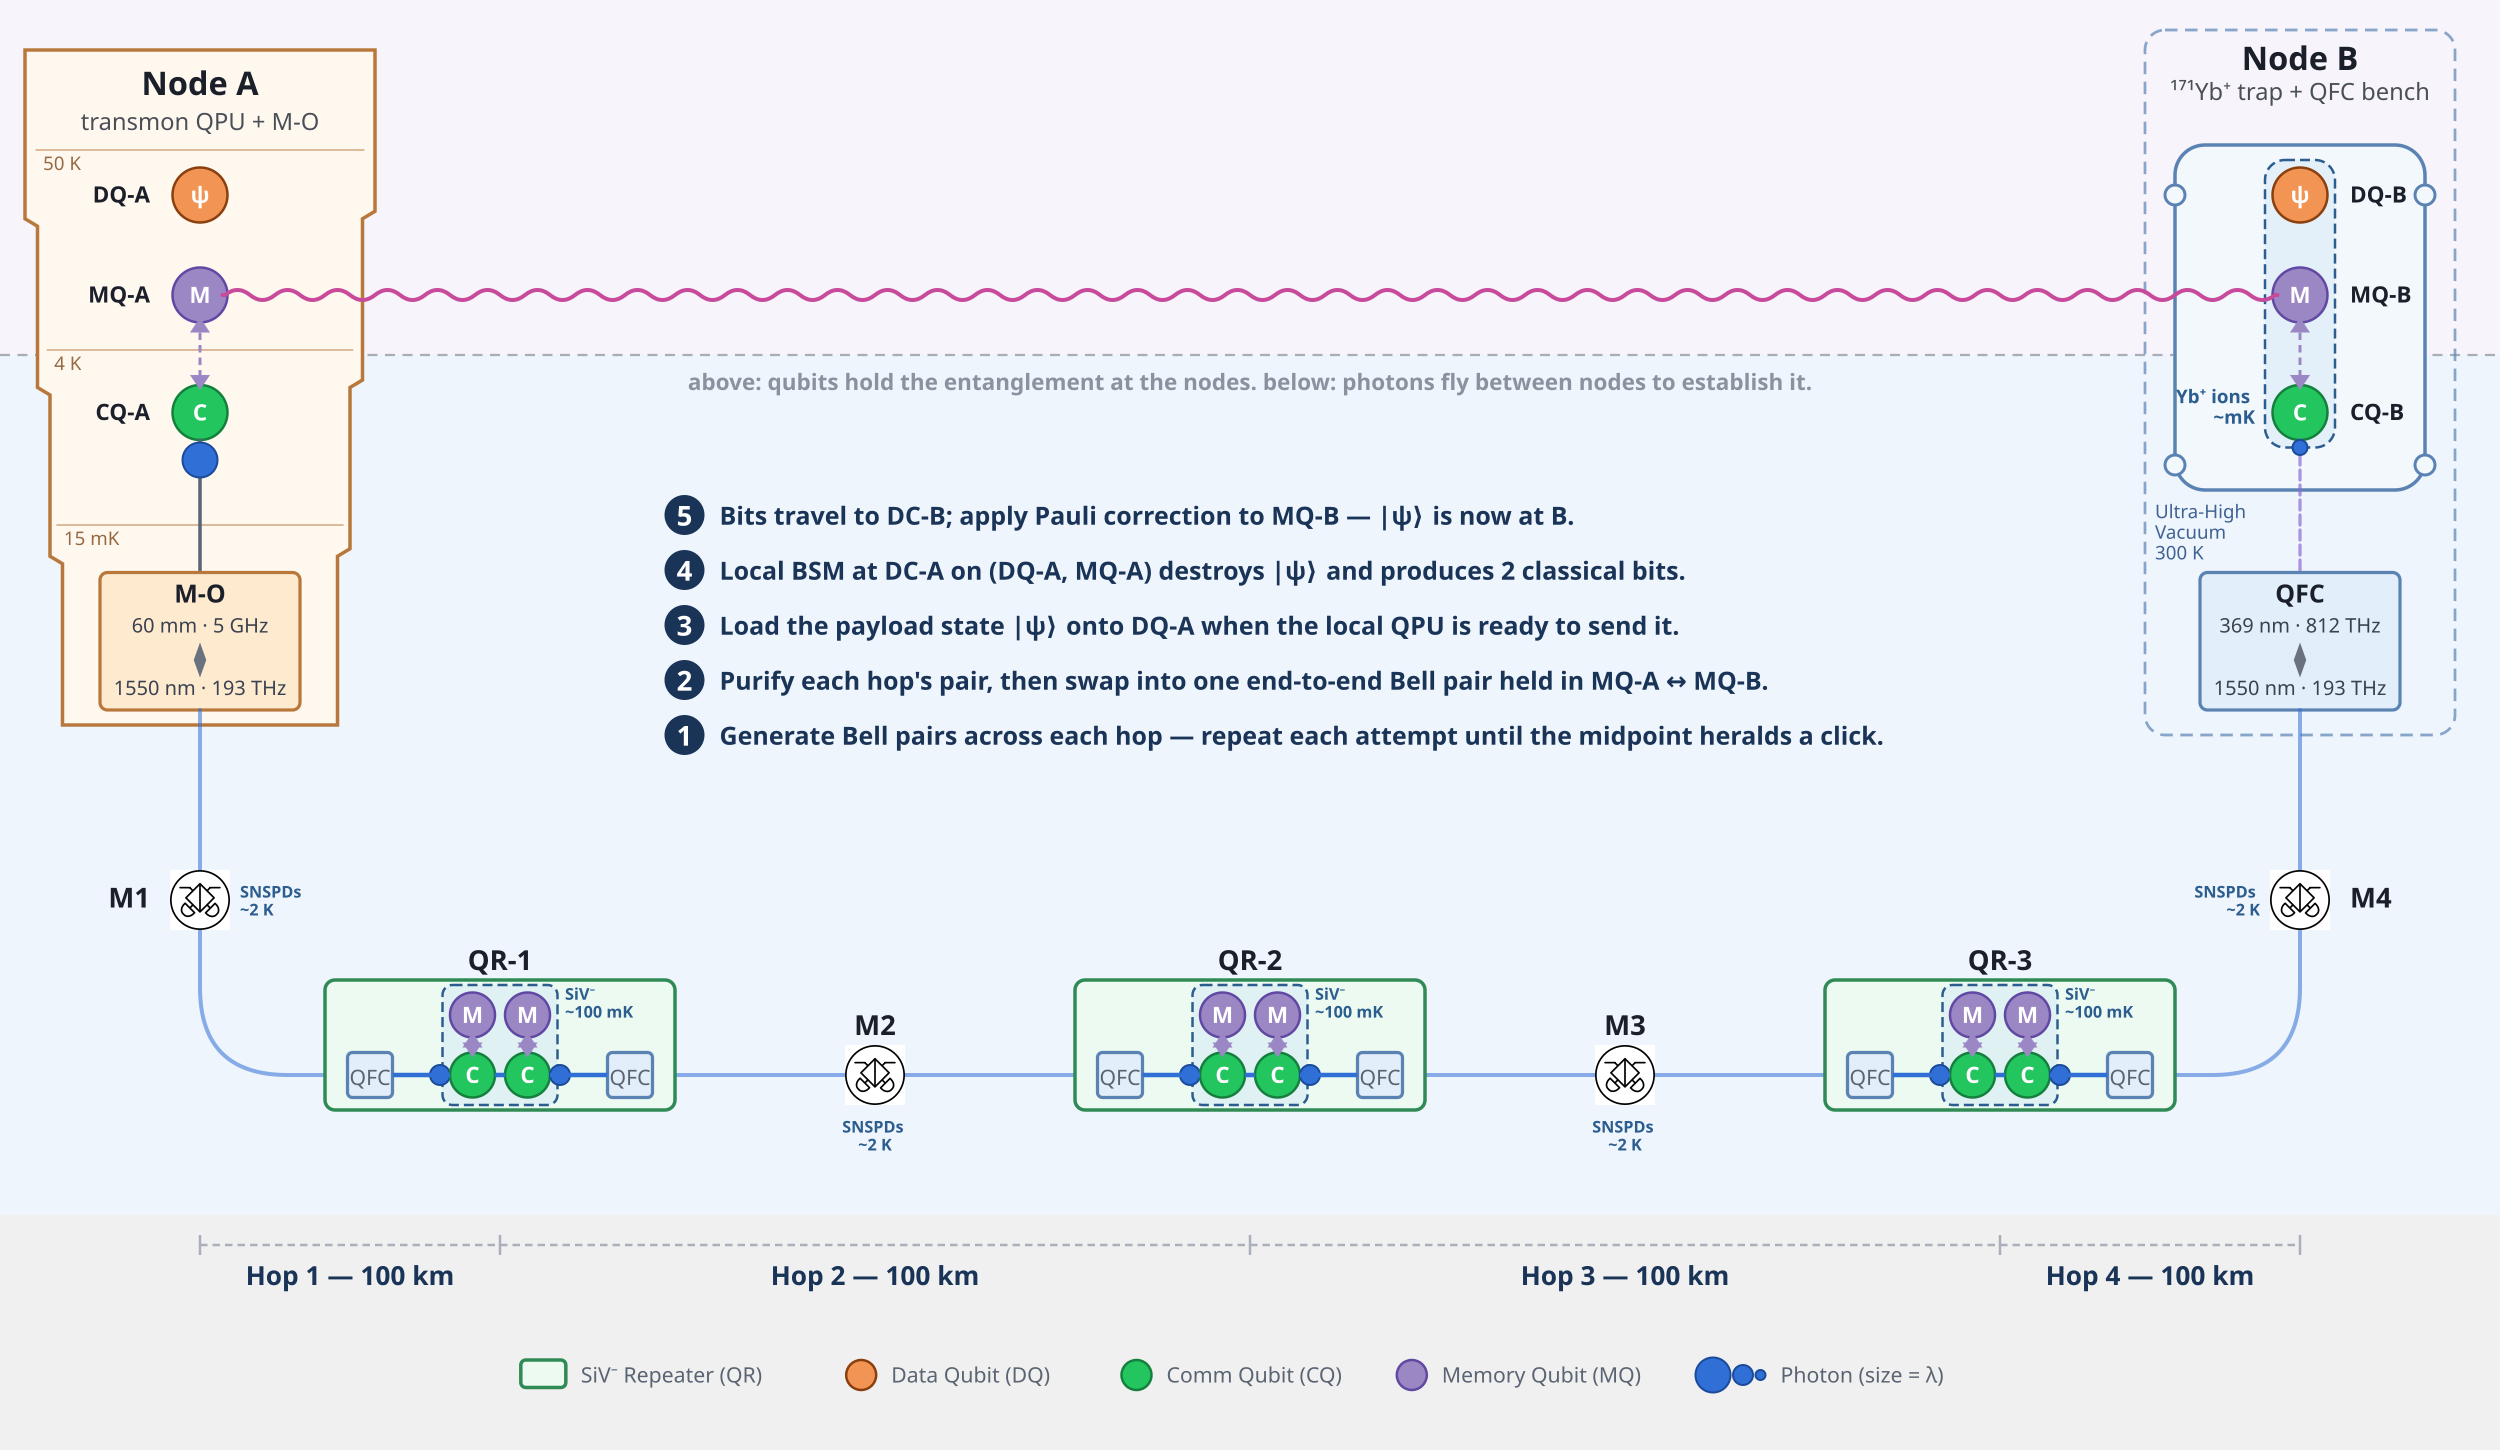
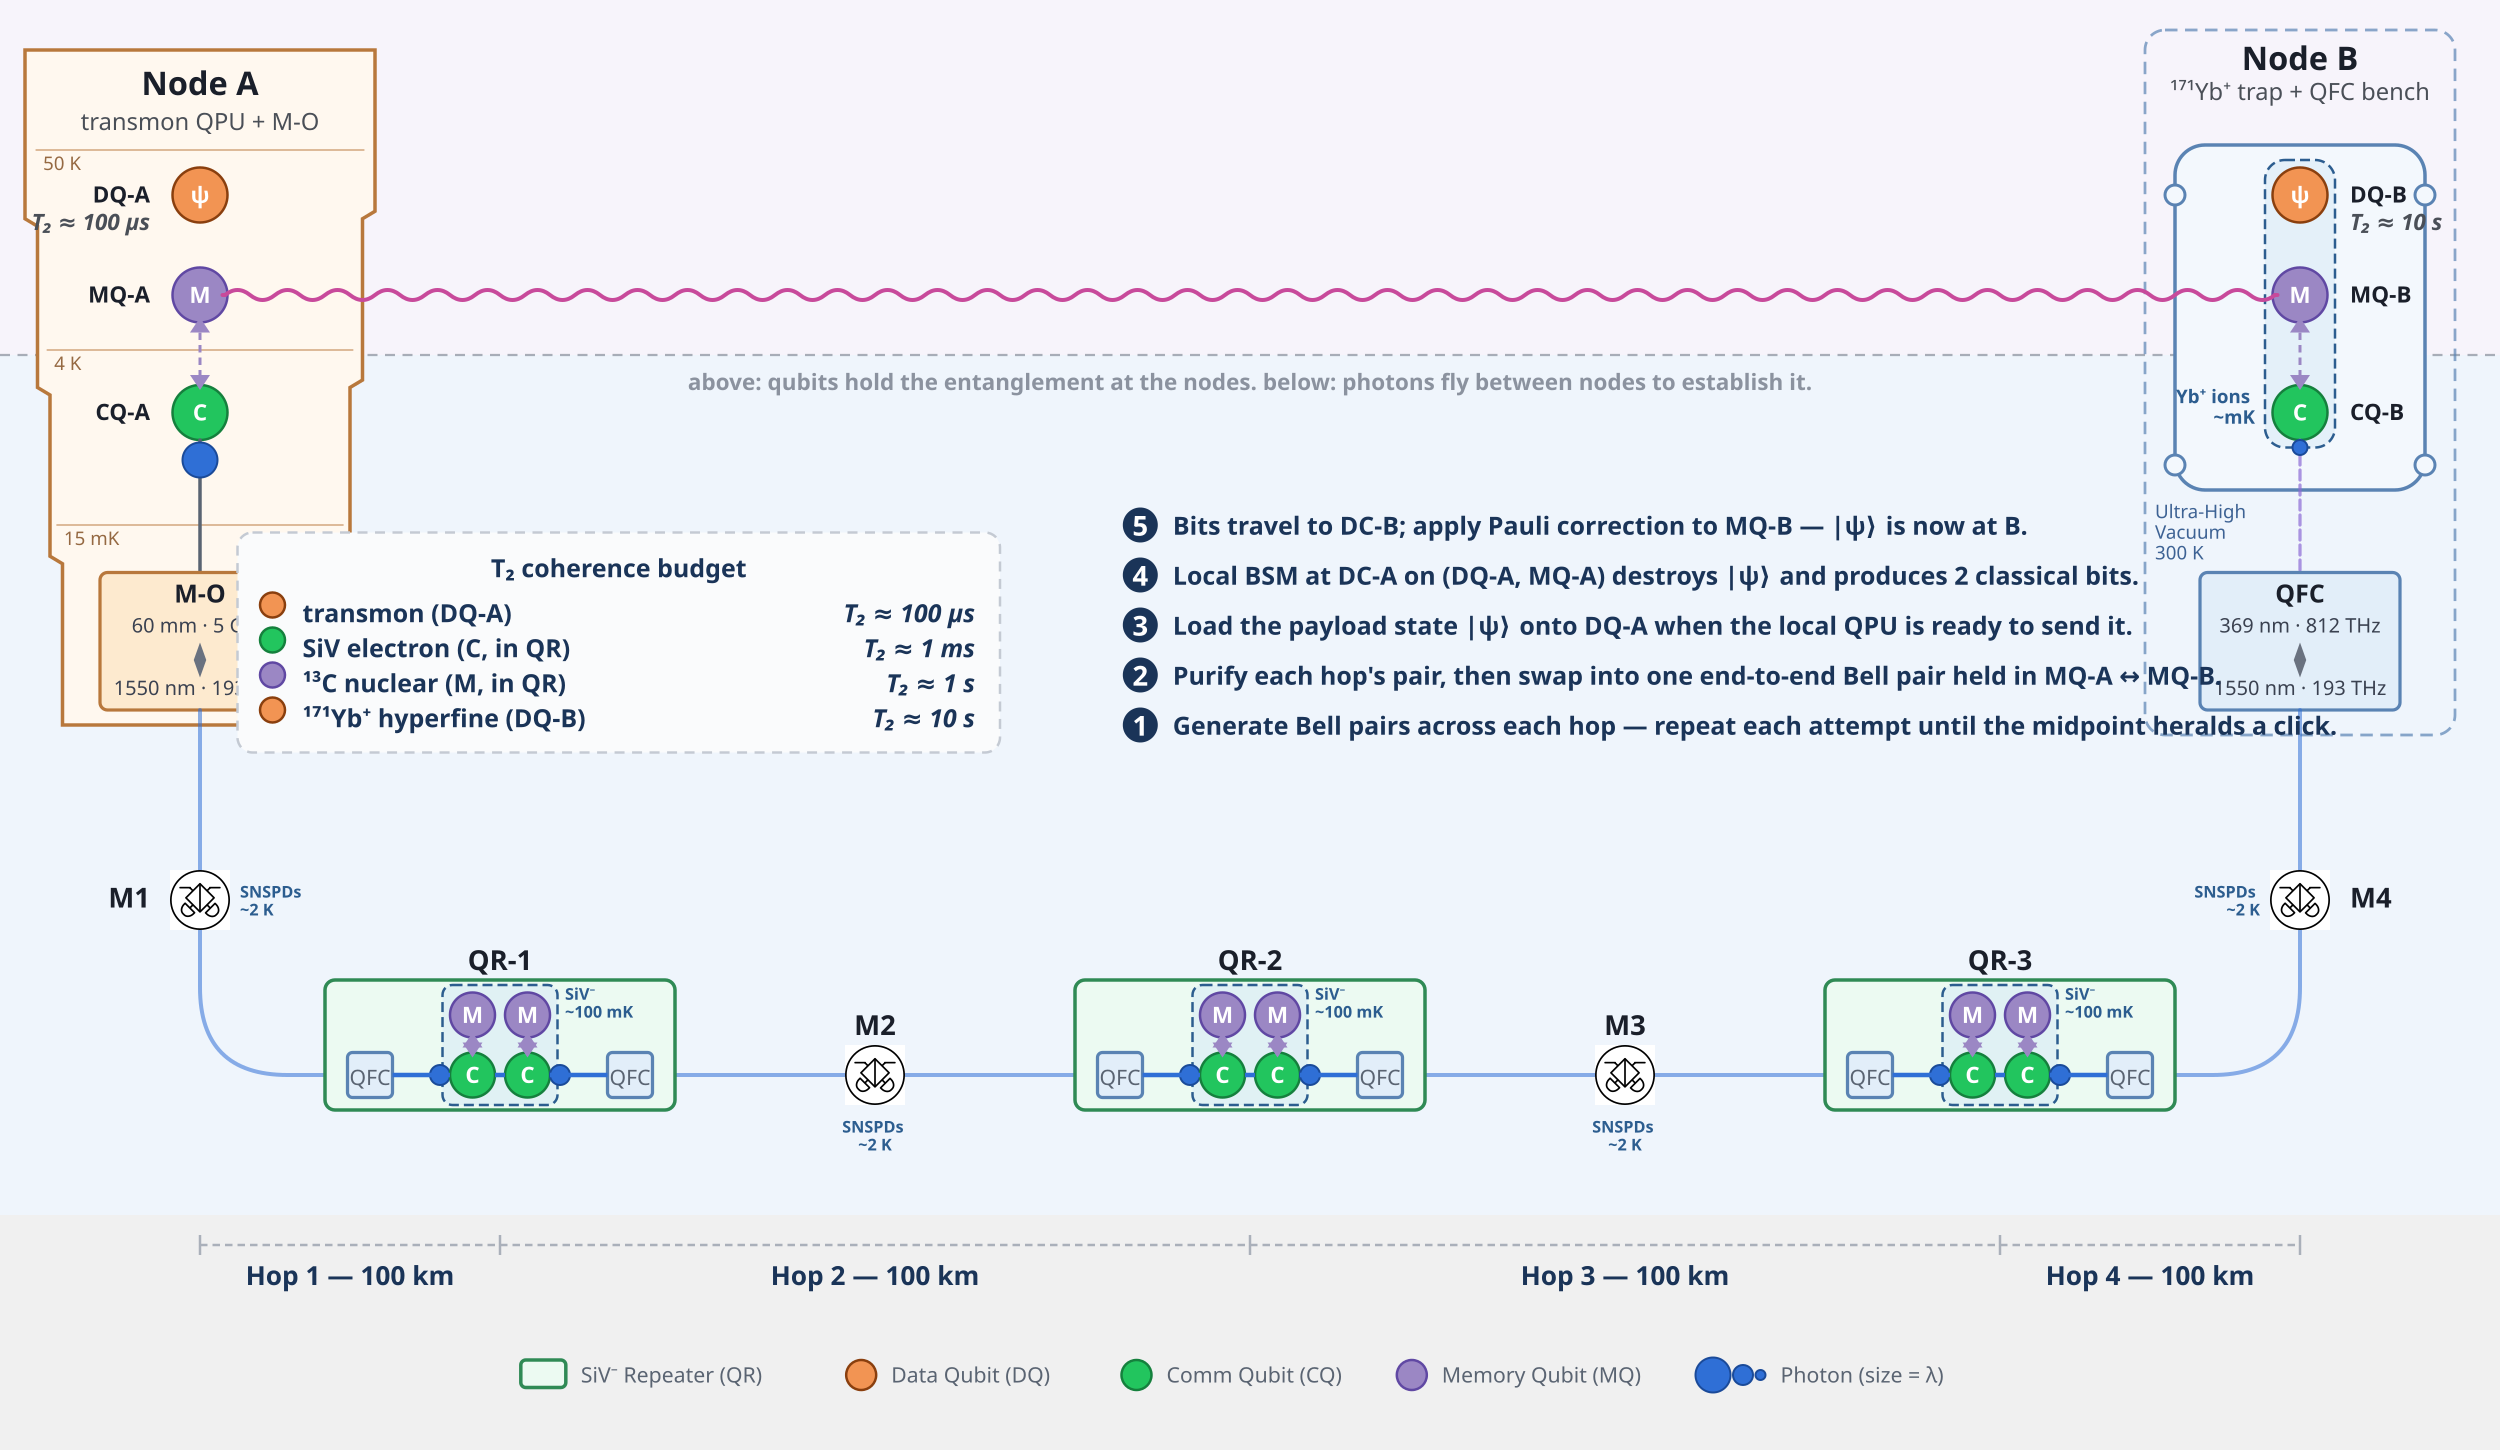
<svg xmlns="http://www.w3.org/2000/svg" viewBox="0 0 1000 580" role="img">
  <defs>
    <style>
  .vessel-A   { fill: #fff8ef; stroke: #b8783c; stroke-width: 1.4; }
  .vessel-B   { fill: #f3f8fd; stroke: #5a83b3; stroke-width: 1.4; }
  .nodeB-bdy  { fill: none; stroke: #5a83b3; stroke-width: 1.1; stroke-dasharray: 5 3; opacity: 0.7; }
  .repeater   { fill: #ecfaf2; stroke: #2f8a55; stroke-width: 1.4; }
  .m2o-blk    { fill: #fdeacf; stroke: #b8783c; stroke-width: 1.3; }
  .qfc-blk    { fill: #e2eef9; stroke: #5a83b3; stroke-width: 1.3; }
  .viewport   { fill: #f3f8fd; stroke: #5a83b3; stroke-width: 1.2; }
  .cold-zone  { fill: #d6e8f6; fill-opacity: 0.55; stroke: #2c5d8f; stroke-width: 1.0; stroke-dasharray: 4 2; }
  .cold-tag   { font: 700 7.5px sans-serif; fill: #2c5d8f; text-anchor: middle; }
  .plate      { stroke: #b8783c; stroke-width: 0.7; opacity: 0.55; }

  .data       { fill: #f29453; stroke: #8a3f0e; stroke-width: 1; }
  .comm       { fill: #22c55e; stroke: #15803d; stroke-width: 1; }
  .memory     { fill: #9b87c4; stroke: #6048a3; stroke-width: 1; }
  .photon     { fill: #2f6fd6; stroke: #1a4a99; stroke-width: 0.8; }

  .node-ttl   { font: 700 13px sans-serif; fill: #1a1f2a; text-anchor: middle; }
  .node-sub   { font: 9.5px sans-serif; fill: #4a4f57; text-anchor: middle; }
  .lbl        { font: 600 11px sans-serif; fill: #1a1f2a; text-anchor: middle; }
  .blk-ttl    { font: 700 10px sans-serif; fill: #1a1f2a; text-anchor: middle; }
  .blk-line   { font: 8px sans-serif; fill: #3a4150; text-anchor: middle; }
  .plate-tag  { font: 7.5px sans-serif; fill: #8a5a30; text-anchor: start; opacity: 0.9; }
  .mini       { font: 8.5px sans-serif; fill: #5a6472; text-anchor: middle; }
  .qbit-in    { font: 700 9px sans-serif; fill: #ffffff; text-anchor: middle; dominant-baseline: middle; }
  .qbit-side  { font: 600 9px sans-serif; fill: #1a1f2a; }
  .km         { font: 600 9px sans-serif; fill: #5a6472; text-anchor: middle; }
  .hop        { font: 700 10.5px sans-serif; fill: #1a3458; text-anchor: middle; }
  .midline    { stroke: #aab0ba; stroke-width: 1; fill: none; stroke-dasharray: 3 2; }
  .swap-link  { stroke: #9b87c4; stroke-width: 1.2; fill: none; stroke-dasharray: 3 2; }

  .plane-matter    { fill: #f7f4fb; }
  .plane-photonic  { fill: #eff5fc; }
  .interface-line  { stroke: #6a7280; stroke-width: 0.9; fill: none; stroke-dasharray: 4 3; opacity: 0.55; }
  .plane-tag       { font: 700 9px sans-serif; fill: #6a7280; opacity: 0.75; }

  .fiber           { stroke: #5a6472; stroke-width: 1.4; fill: none; stroke-linecap: round; stroke-linejoin: round; }
  .fiber--quantum  { stroke: #2f6fd6; stroke-width: 1.6; fill: none; stroke-linecap: round; stroke-linejoin: round; opacity: 0.55; }
  .fiber--stub     { stroke: #2f6fd6; stroke-width: 1.8; fill: none; stroke-linecap: butt; }
  .fiber--uv       { stroke: #8c6ad6; stroke-width: 1.3; fill: none; stroke-linecap: round; stroke-dasharray: 4 2; opacity: 0.7; }

  /* End-to-end entanglement wavy line between MQ-A and MQ-B (workspace
     convention — magenta sinusoid; see /entanglement, /swapping). */
  .entanglement    { stroke: #c84a9b; stroke-width: 1.6; fill: none; stroke-linecap: round; }
  .entanglement-lbl{ font: 600 9px sans-serif; fill: #c84a9b; text-anchor: middle; }

  /* Numbered teleportation-protocol steps overlaid on the figure.
     dominant-baseline: central on BOTH the badge number and the caption
     text — otherwise the caption defaults to baseline-aligned (visual
     centre above y) while the badge number is geometrically centred at y,
     leaving the digits sitting visibly lower than the words. */
  .step-num   { font: 700 11px sans-serif; fill: #ffffff; text-anchor: middle; dominant-baseline: central; }
  .step-num-bg{ fill: #1a3458; stroke: none; }
  .step-txt   { font: 600 10px sans-serif; fill: #1a3458; text-anchor: start; dominant-baseline: central; }
</style>
    <symbol id="quisp-bsa-white" viewBox="0 0 100 100" overflow="visible">
      <rect x="0" y="0" width="100" height="100" fill="#ffffff" />
      <g transform="rotate(180 50 50)">
        <g id="layer1" transform="translate(-31.46088,77.69216)">
          <g id="g20029" transform="matrix(2.837529,0,0,2.837529,-4.74348,-1217.76)">
            <circle style="fill:none;stroke:#000000;stroke-width:1;stroke-miterlimit:4;stroke-dasharray:none" id="circle19883" cx="30.38" cy="419.403" r="17.121" />
            <rect style="fill:none;stroke:#000000;stroke-width:1;stroke-linejoin:round;stroke-miterlimit:4;stroke-dasharray:none" id="rect19885" width="11.686" height="11.686" x="-324.797" y="-281.833" ry="0" transform="rotate(-135)" />
            <path id="path19887" style="fill:none;stroke:#000000;stroke-width:1;stroke-linejoin:round;stroke-miterlimit:4;stroke-dasharray:none" d="m 20.283,411.291 c -1.34,1.34 -1.049,3.788 0.652,5.489 l 0.614,0.614 5.536,-5.536 -0.614,-0.614 c -1.701,-1.701 -4.149,-1.992 -5.489,-0.652 z" />
            <path id="path19889" style="fill:none;stroke:#000000;stroke-width:1;stroke-linejoin:round;stroke-miterlimit:4;stroke-dasharray:none" d="m 39.687,410.683 c -1.34,-1.34 -3.788,-1.049 -5.489,0.652 l -0.614,0.614 5.536,5.536 0.614,-0.614 c 1.701,-1.701 1.992,-4.149 0.652,-5.489 z" />
            <path style="fill:none;stroke:#000000;stroke-width:1;stroke-linecap:butt;stroke-linejoin:miter;stroke-miterlimit:4;stroke-dasharray:none;stroke-opacity:1" d="M 30.38,428.952 V 412.425" id="path19891" />
            <path style="fill:none;stroke:#000000;stroke-width:1;stroke-linecap:butt;stroke-linejoin:miter;stroke-miterlimit:4;stroke-dasharray:none;stroke-opacity:1" d="m 24.318,414.627 1.952,1.952" id="path19893" />
            <path style="fill:none;stroke:#000000;stroke-width:1;stroke-linecap:butt;stroke-linejoin:miter;stroke-miterlimit:4;stroke-dasharray:none;stroke-opacity:1" d="m 36.352,414.717 -1.952,1.952" id="path19895" />
            <path style="fill:none;stroke:#000000;stroke-width:1;stroke-linecap:butt;stroke-linejoin:miter;stroke-miterlimit:4;stroke-dasharray:none;stroke-opacity:1" d="m 34.512,424.82 1.952,1.952" id="path19897" />
            <path style="fill:none;stroke:#000000;stroke-width:1;stroke-linecap:round;stroke-linejoin:miter;stroke-miterlimit:4;stroke-dasharray:none;stroke-opacity:1" d="m 36.202,426.664 h 5.849" id="path19899" />
            <path style="fill:none;stroke:#000000;stroke-width:1;stroke-linecap:butt;stroke-linejoin:miter;stroke-miterlimit:4;stroke-dasharray:none;stroke-opacity:1" d="m 26.248,424.82 -1.952,1.952" id="path19903" />
            <path style="fill:none;stroke:#000000;stroke-width:1;stroke-linecap:round;stroke-linejoin:miter;stroke-miterlimit:4;stroke-dasharray:none;stroke-opacity:1" d="M 24.558,426.664 H 18.71" id="path19905" />
          </g>
        </g>
      </g>
    </symbol>
  </defs>
  <rect x="0" y="0" width="1000" height="142" class="plane-matter" />
  <rect x="0" y="142" width="1000" height="344" class="plane-photonic" />
  <line x1="0" y1="142" x2="1000" y2="142" class="interface-line" />
  <text x="500.0" y="156" class="plane-tag" style="text-anchor:middle">above: qubits hold the entanglement at the nodes.   below: photons fly between nodes to establish it.</text>
  <path d="M 10.0,20 L 150.0,20 L 150.0,84.5 L 145.0,87.5 L 145.0,152.0 L 140.0,155.0 L 140.0,219.5 L 135.0,222.5 L 135.0,290 L 25.0,290 L 25.0,225.5 L 20.0,222.5 L 20.0,158.0 L 15.0,155.0 L 15.0,90.5 L 10.0,87.5 L 10.0,20 Z" class="vessel-A" />
  <line x1="14.222" y1="60" x2="145.778" y2="60" class="plate" />
  <text x="17.222" y="68" class="plate-tag" style="text-anchor:start">50 K</text>
  <line x1="18.667" y1="140" x2="141.333" y2="140" class="plate" />
  <text x="21.667" y="148" class="plate-tag" style="text-anchor:start">4 K</text>
  <line x1="22.556" y1="210" x2="137.444" y2="210" class="plate" />
  <text x="25.556" y="218" class="plate-tag" style="text-anchor:start">15 mK</text>
  <text x="80" y="38" class="node-ttl" style="text-anchor:middle">Node A</text>
  <text x="80" y="52" class="node-sub" style="text-anchor:middle">transmon QPU + M-O</text>
  <circle cx="80" cy="78" r="11" class="data" />
  <text x="80" y="78" class="qbit-in" style="text-anchor:middle">ψ</text>
  <text x="60" y="81" class="qbit-side" style="text-anchor:end">DQ-A</text>
  <circle cx="80" cy="118" r="11" class="memory" />
  <text x="80" y="118" class="qbit-in" style="text-anchor:middle">M</text>
  <text x="60" y="121" class="qbit-side" style="text-anchor:end">MQ-A</text>
  <circle cx="80" cy="165" r="11" class="comm" />
  <text x="80" y="165" class="qbit-in" style="text-anchor:middle">C</text>
  <text x="60" y="168" class="qbit-side" style="text-anchor:end">CQ-A</text>
  <line x1="80" y1="133" x2="80" y2="150" class="swap-link" />
  <path d="M 76 133 L 84 133 L 80 127 Z" style="fill:#9b87c4" />
  <path d="M 76 150 L 84 150 L 80 156 Z" style="fill:#9b87c4" />
+   <text x="60" y="92" class="qbit-side" style="text-anchor:end;font-style: italic; fill: #4a4f57">T₂ ≈ 100 µs</text>
  <line x1="80" y1="176" x2="80" y2="229" class="fiber" />
  <circle cx="80" cy="184" r="7" class="photon" />
  <rect x="40.0" y="229" width="80" height="55" rx="3" class="m2o-blk" />
  <text x="80" y="241" class="blk-ttl" style="text-anchor:middle">M-O</text>
  <text x="80" y="253" class="blk-line" style="text-anchor:middle">60 mm · 5 GHz</text>
  <path d="M 80 257 L 82.5 264 L 80 271 L 77.5 264 Z" style="fill:#6a7280" />
  <text x="80" y="278" class="blk-line" style="text-anchor:middle">1550 nm · 193 THz</text>
  <path d="M 80 284 V 395 Q 80 430 115 430 H 139" class="fiber--quantum" />
  <rect x="858.0" y="12" width="124" height="282" rx="8" class="nodeB-bdy" />
  <text x="920" y="28" class="node-ttl" style="text-anchor:middle">Node B</text>
  <text x="920" y="40" class="node-sub" style="text-anchor:middle">¹⁷¹Yb⁺ trap + QFC bench</text>
  <rect x="870.0" y="58" width="100" height="138" rx="12" class="vessel-B" />
  <circle cx="870.0" cy="78" r="4" class="viewport" />
  <circle cx="970.0" cy="78" r="4" class="viewport" />
  <circle cx="870.0" cy="186" r="4" class="viewport" />
  <circle cx="970.0" cy="186" r="4" class="viewport" />
  <rect x="906" y="64" width="28" height="115" rx="8" class="cold-zone" />
  <text x="902" y="165" class="cold-tag" style="text-anchor:end">
    <tspan x="902" dy="-0.5em">Yb⁺ ions</tspan>
    <tspan x="902" dy="1.1em">~mK</tspan>
  </text>
  <text x="862" y="215.5" class="plate-tag" style="text-anchor:start;fill:#2a5288;font-size:7.5px">
    <tspan x="862" dy="-1.1em">Ultra-High</tspan>
    <tspan x="862" dy="1.1em">Vacuum</tspan>
    <tspan x="862" dy="1.1em">300 K</tspan>
  </text>
  <circle cx="920" cy="78" r="11" class="data" />
  <text x="920" y="78" class="qbit-in" style="text-anchor:middle">ψ</text>
  <text x="940" y="81" class="qbit-side" style="text-anchor:start">DQ-B</text>
  <circle cx="920" cy="118" r="11" class="memory" />
  <text x="920" y="118" class="qbit-in" style="text-anchor:middle">M</text>
  <text x="940" y="121" class="qbit-side" style="text-anchor:start">MQ-B</text>
  <circle cx="920" cy="165" r="11" class="comm" />
  <text x="920" y="165" class="qbit-in" style="text-anchor:middle">C</text>
  <text x="940" y="168" class="qbit-side" style="text-anchor:start">CQ-B</text>
  <line x1="920" y1="133" x2="920" y2="150" class="swap-link" />
  <path d="M 916 133 L 924 133 L 920 127 Z" style="fill:#9b87c4" />
  <path d="M 916 150 L 924 150 L 920 156 Z" style="fill:#9b87c4" />
+   <text x="940" y="92" class="qbit-side" style="text-anchor:start;font-style: italic; fill: #4a4f57">T₂ ≈ 10 s</text>
  <line x1="920" y1="176" x2="920" y2="229" class="fiber--uv" />
  <circle cx="920" cy="179" r="3" class="photon" />
  <rect x="880.0" y="229" width="80" height="55" rx="3" class="qfc-blk" />
  <text x="920" y="241" class="blk-ttl" style="text-anchor:middle">QFC</text>
  <text x="920" y="253" class="blk-line" style="text-anchor:middle">369 nm · 812 THz</text>
  <path d="M 920 257 L 922.5 264 L 920 271 L 917.5 264 Z" style="fill:#6a7280" />
  <text x="920" y="278" class="blk-line" style="text-anchor:middle">1550 nm · 193 THz</text>
  <path d="M 920 284 V 395 Q 920 430 885 430 H 861" class="fiber--quantum" />
  <line x1="261" y1="430" x2="439" y2="430" class="fiber--quantum" />
  <line x1="561" y1="430" x2="739" y2="430" class="fiber--quantum" />
  <rect x="130.0" y="392" width="140" height="52" rx="4" class="repeater" />
  <rect x="177.0" y="394" width="46.0" height="48" rx="4" class="cold-zone" />
  <text x="200" y="388" class="lbl" style="text-anchor:middle">QR-1</text>
  <text x="226.0" y="396" class="cold-tag" style="text-anchor:start;font-size:6.5px">
    <tspan x="226.0" dy="0.6em">SiV⁻</tspan>
    <tspan x="226.0" dy="1.1em">~100 mK</tspan>
  </text>
  <rect x="139" y="421" width="18" height="18" rx="2" class="qfc-blk" />
  <text x="148" y="434" class="mini" style="text-anchor:middle">QFC</text>
  <circle cx="176.0" cy="430" r="4" class="photon" />
  <circle cx="189.0" cy="430" r="9" class="comm" />
  <text x="189.0" y="430" class="qbit-in" style="text-anchor:middle">C</text>
  <circle cx="211.0" cy="430" r="9" class="comm" />
  <text x="211.0" y="430" class="qbit-in" style="text-anchor:middle">C</text>
  <circle cx="224.0" cy="430" r="4" class="photon" />
  <rect x="243" y="421" width="18" height="18" rx="2" class="qfc-blk" />
  <text x="252" y="434" class="mini" style="text-anchor:middle">QFC</text>
  <circle cx="189.0" cy="406" r="9" class="memory" />
  <text x="189.0" y="406" class="qbit-in" style="text-anchor:middle">M</text>
  <circle cx="211.0" cy="406" r="9" class="memory" />
  <text x="211.0" y="406" class="qbit-in" style="text-anchor:middle">M</text>
  <line x1="189.0" y1="419" x2="189.0" y2="417" class="swap-link" />
  <path d="M 185.0 419 L 193.0 419 L 189.0 413 Z" style="fill:#9b87c4" />
  <path d="M 185.0 417 L 193.0 417 L 189.0 423 Z" style="fill:#9b87c4" />
  <line x1="211.0" y1="419" x2="211.0" y2="417" class="swap-link" />
  <path d="M 207.0 419 L 215.0 419 L 211.0 413 Z" style="fill:#9b87c4" />
  <path d="M 207.0 417 L 215.0 417 L 211.0 423 Z" style="fill:#9b87c4" />
  <line x1="157" y1="430" x2="180.0" y2="430" class="fiber--stub" />
  <line x1="220.0" y1="430" x2="243" y2="430" class="fiber--stub" />
  <line x1="198.0" y1="430" x2="202.0" y2="430" class="fiber--stub" />
  <rect x="430.0" y="392" width="140" height="52" rx="4" class="repeater" />
  <rect x="477.0" y="394" width="46.0" height="48" rx="4" class="cold-zone" />
  <text x="500" y="388" class="lbl" style="text-anchor:middle">QR-2</text>
  <text x="526.0" y="396" class="cold-tag" style="text-anchor:start;font-size:6.5px">
    <tspan x="526.0" dy="0.6em">SiV⁻</tspan>
    <tspan x="526.0" dy="1.1em">~100 mK</tspan>
  </text>
  <rect x="439" y="421" width="18" height="18" rx="2" class="qfc-blk" />
  <text x="448" y="434" class="mini" style="text-anchor:middle">QFC</text>
  <circle cx="476.0" cy="430" r="4" class="photon" />
  <circle cx="489.0" cy="430" r="9" class="comm" />
  <text x="489.0" y="430" class="qbit-in" style="text-anchor:middle">C</text>
  <circle cx="511.0" cy="430" r="9" class="comm" />
  <text x="511.0" y="430" class="qbit-in" style="text-anchor:middle">C</text>
  <circle cx="524.0" cy="430" r="4" class="photon" />
  <rect x="543" y="421" width="18" height="18" rx="2" class="qfc-blk" />
  <text x="552" y="434" class="mini" style="text-anchor:middle">QFC</text>
  <circle cx="489.0" cy="406" r="9" class="memory" />
  <text x="489.0" y="406" class="qbit-in" style="text-anchor:middle">M</text>
  <circle cx="511.0" cy="406" r="9" class="memory" />
  <text x="511.0" y="406" class="qbit-in" style="text-anchor:middle">M</text>
  <line x1="489.0" y1="419" x2="489.0" y2="417" class="swap-link" />
  <path d="M 485.0 419 L 493.0 419 L 489.0 413 Z" style="fill:#9b87c4" />
  <path d="M 485.0 417 L 493.0 417 L 489.0 423 Z" style="fill:#9b87c4" />
  <line x1="511.0" y1="419" x2="511.0" y2="417" class="swap-link" />
  <path d="M 507.0 419 L 515.0 419 L 511.0 413 Z" style="fill:#9b87c4" />
  <path d="M 507.0 417 L 515.0 417 L 511.0 423 Z" style="fill:#9b87c4" />
  <line x1="457" y1="430" x2="480.0" y2="430" class="fiber--stub" />
  <line x1="520.0" y1="430" x2="543" y2="430" class="fiber--stub" />
  <line x1="498.0" y1="430" x2="502.0" y2="430" class="fiber--stub" />
  <rect x="730.0" y="392" width="140" height="52" rx="4" class="repeater" />
  <rect x="777.0" y="394" width="46.0" height="48" rx="4" class="cold-zone" />
  <text x="800" y="388" class="lbl" style="text-anchor:middle">QR-3</text>
  <text x="826.0" y="396" class="cold-tag" style="text-anchor:start;font-size:6.5px">
    <tspan x="826.0" dy="0.6em">SiV⁻</tspan>
    <tspan x="826.0" dy="1.1em">~100 mK</tspan>
  </text>
  <rect x="739" y="421" width="18" height="18" rx="2" class="qfc-blk" />
  <text x="748" y="434" class="mini" style="text-anchor:middle">QFC</text>
  <circle cx="776.0" cy="430" r="4" class="photon" />
  <circle cx="789.0" cy="430" r="9" class="comm" />
  <text x="789.0" y="430" class="qbit-in" style="text-anchor:middle">C</text>
  <circle cx="811.0" cy="430" r="9" class="comm" />
  <text x="811.0" y="430" class="qbit-in" style="text-anchor:middle">C</text>
  <circle cx="824.0" cy="430" r="4" class="photon" />
  <rect x="843" y="421" width="18" height="18" rx="2" class="qfc-blk" />
  <text x="852" y="434" class="mini" style="text-anchor:middle">QFC</text>
  <circle cx="789.0" cy="406" r="9" class="memory" />
  <text x="789.0" y="406" class="qbit-in" style="text-anchor:middle">M</text>
  <circle cx="811.0" cy="406" r="9" class="memory" />
  <text x="811.0" y="406" class="qbit-in" style="text-anchor:middle">M</text>
  <line x1="789.0" y1="419" x2="789.0" y2="417" class="swap-link" />
  <path d="M 785.0 419 L 793.0 419 L 789.0 413 Z" style="fill:#9b87c4" />
  <path d="M 785.0 417 L 793.0 417 L 789.0 423 Z" style="fill:#9b87c4" />
  <line x1="811.0" y1="419" x2="811.0" y2="417" class="swap-link" />
  <path d="M 807.0 419 L 815.0 419 L 811.0 413 Z" style="fill:#9b87c4" />
  <path d="M 807.0 417 L 815.0 417 L 811.0 423 Z" style="fill:#9b87c4" />
  <line x1="757" y1="430" x2="780.0" y2="430" class="fiber--stub" />
  <line x1="820.0" y1="430" x2="843" y2="430" class="fiber--stub" />
  <line x1="798.0" y1="430" x2="802.0" y2="430" class="fiber--stub" />
  <use href="#quisp-bsa-white" x="68.0" y="348.0" width="24" height="24" />
  <text x="60.0" y="363" class="lbl" style="text-anchor:end">M1</text>
  <use href="#quisp-bsa-white" x="908.0" y="348.0" width="24" height="24" />
  <text x="940.0" y="363" class="lbl" style="text-anchor:start">M4</text>
  <use href="#quisp-bsa-white" x="338.0" y="418.0" width="24" height="24" />
  <text x="350.0" y="414.0" class="lbl" style="text-anchor:middle">M2</text>
  <use href="#quisp-bsa-white" x="638.0" y="418.0" width="24" height="24" />
  <text x="650.0" y="414.0" class="lbl" style="text-anchor:middle">M3</text>
  <text x="96" y="360" class="cold-tag" style="text-anchor:start;font-size:6.5px">
    <tspan x="96" dy="-0.15em">SNSPDs</tspan>
    <tspan x="96" dy="1.1em">~2 K</tspan>
  </text>
  <text x="904" y="360" class="cold-tag" style="text-anchor:end;font-size:6.5px">
    <tspan x="904" dy="-0.15em">SNSPDs</tspan>
    <tspan x="904" dy="1.1em">~2 K</tspan>
  </text>
  <text x="350.0" y="454" class="cold-tag" style="text-anchor:middle;font-size:6.5px">
    <tspan x="350.0" dy="-0.15em">SNSPDs</tspan>
    <tspan x="350.0" dy="1.1em">~2 K</tspan>
  </text>
  <text x="650.0" y="454" class="cold-tag" style="text-anchor:middle;font-size:6.5px">
    <tspan x="650.0" dy="-0.15em">SNSPDs</tspan>
    <tspan x="650.0" dy="1.1em">~2 K</tspan>
  </text>
  <line x1="80" y1="498" x2="200" y2="498" class="midline" />
  <text x="140.0" y="514" class="hop" style="text-anchor:middle">Hop 1 — 100 km</text>
  <line x1="200" y1="498" x2="500" y2="498" class="midline" />
  <text x="350.0" y="514" class="hop" style="text-anchor:middle">Hop 2 — 100 km</text>
  <line x1="500" y1="498" x2="800" y2="498" class="midline" />
  <text x="650.0" y="514" class="hop" style="text-anchor:middle">Hop 3 — 100 km</text>
  <line x1="800" y1="498" x2="920" y2="498" class="midline" />
  <text x="860.0" y="514" class="hop" style="text-anchor:middle">Hop 4 — 100 km</text>
  <line x1="80" y1="494" x2="80" y2="502" style="stroke:#aab0ba;stroke-width:1" />
  <line x1="200" y1="494" x2="200" y2="502" style="stroke:#aab0ba;stroke-width:1" />
  <line x1="500" y1="494" x2="500" y2="502" style="stroke:#aab0ba;stroke-width:1" />
  <line x1="800" y1="494" x2="800" y2="502" style="stroke:#aab0ba;stroke-width:1" />
  <line x1="920" y1="494" x2="920" y2="502" style="stroke:#aab0ba;stroke-width:1" />
  <line x1="89" y1="118" x2="90.0" y2="118" class="entanglement" />
  <path d="M 90.0 118 q 5.0 -4 10 0 t 10 0 t 10 0 t 10 0 t 10 0 t 10 0 t 10 0 t 10 0 t 10 0 t 10 0 t 10 0 t 10 0 t 10 0 t 10 0 t 10 0 t 10 0 t 10 0 t 10 0 t 10 0 t 10 0 t 10 0 t 10 0 t 10 0 t 10 0 t 10 0 t 10 0 t 10 0 t 10 0 t 10 0 t 10 0 t 10 0 t 10 0 t 10 0 t 10 0 t 10 0 t 10 0 t 10 0 t 10 0 t 10 0 t 10 0 t 10 0 t 10 0 t 10 0 t 10 0 t 10 0 t 10 0 t 10 0 t 10 0 t 10 0 t 10 0 t 10 0 t 10 0 t 10 0 t 10 0 t 10 0 t 10 0 t 10 0 t 10 0 t 10 0 t 10 0 t 10 0 t 10 0 t 10 0 t 10 0 t 10 0 t 10 0 t 10 0 t 10 0 t 10 0 t 10 0 t 10 0 t 10 0 t 10 0 t 10 0 t 10 0 t 10 0 t 10 0 t 10 0 t 10 0 t 10 0 t 10 0 t 10 0" class="entanglement" />
  <line x1="910.0" y1="118" x2="911" y2="118" class="entanglement" />
-   <circle cx="273.8" cy="294.0" r="8" class="step-num-bg" />
-   <text x="273.8" y="294.0" class="step-num" style="text-anchor:middle">1</text>
-   <text x="287.8" y="294.0" class="step-txt" style="text-anchor:start">Generate Bell pairs across each hop — repeat each attempt until the midpoint heralds a click.</text>
-   <circle cx="273.8" cy="272.0" r="8" class="step-num-bg" />
-   <text x="273.8" y="272.0" class="step-num" style="text-anchor:middle">2</text>
-   <text x="287.8" y="272.0" class="step-txt" style="text-anchor:start">Purify each hop's pair, then swap into one end-to-end Bell pair held in MQ-A ↔ MQ-B.</text>
-   <circle cx="273.8" cy="250.0" r="8" class="step-num-bg" />
-   <text x="273.8" y="250.0" class="step-num" style="text-anchor:middle">3</text>
-   <text x="287.8" y="250.0" class="step-txt" style="text-anchor:start">Load the payload state |ψ⟩ onto DQ-A when the local QPU is ready to send it.</text>
-   <circle cx="273.8" cy="228.0" r="8" class="step-num-bg" />
-   <text x="273.8" y="228.0" class="step-num" style="text-anchor:middle">4</text>
-   <text x="287.8" y="228.0" class="step-txt" style="text-anchor:start">Local BSM at DC-A on (DQ-A, MQ-A) destroys |ψ⟩ and produces 2 classical bits.</text>
-   <circle cx="273.8" cy="206.0" r="8" class="step-num-bg" />
-   <text x="273.8" y="206.0" class="step-num" style="text-anchor:middle">5</text>
-   <text x="287.8" y="206.0" class="step-txt" style="text-anchor:start">Bits travel to DC-B; apply Pauli correction to MQ-B — |ψ⟩ is now at B.</text>
+   <circle cx="456.12" cy="290.0" r="7" class="step-num-bg" />
+   <text x="456.12" y="290.0" class="step-num" style="text-anchor:middle">1</text>
+   <text x="469.12" y="290.0" class="step-txt" style="text-anchor:start">Generate Bell pairs across each hop — repeat each attempt until the midpoint heralds a click.</text>
+   <circle cx="456.12" cy="270.0" r="7" class="step-num-bg" />
+   <text x="456.12" y="270.0" class="step-num" style="text-anchor:middle">2</text>
+   <text x="469.12" y="270.0" class="step-txt" style="text-anchor:start">Purify each hop's pair, then swap into one end-to-end Bell pair held in MQ-A ↔ MQ-B.</text>
+   <circle cx="456.12" cy="250.0" r="7" class="step-num-bg" />
+   <text x="456.12" y="250.0" class="step-num" style="text-anchor:middle">3</text>
+   <text x="469.12" y="250.0" class="step-txt" style="text-anchor:start">Load the payload state |ψ⟩ onto DQ-A when the local QPU is ready to send it.</text>
+   <circle cx="456.12" cy="230.0" r="7" class="step-num-bg" />
+   <text x="456.12" y="230.0" class="step-num" style="text-anchor:middle">4</text>
+   <text x="469.12" y="230.0" class="step-txt" style="text-anchor:start">Local BSM at DC-A on (DQ-A, MQ-A) destroys |ψ⟩ and produces 2 classical bits.</text>
+   <circle cx="456.12" cy="210.0" r="7" class="step-num-bg" />
+   <text x="456.12" y="210.0" class="step-num" style="text-anchor:middle">5</text>
+   <text x="469.12" y="210.0" class="step-txt" style="text-anchor:start">Bits travel to DC-B; apply Pauli correction to MQ-B — |ψ⟩ is now at B.</text>
+   <rect x="95" y="213" width="305" height="88" rx="6" style="fill: #fafbfc; stroke: #c4cad3; stroke-width: 1; stroke-dasharray: 4 3" />
+   <text x="247.5" y="227" class="step-txt" style="text-anchor:middle;font-weight: 700">T₂ coherence budget</text>
+   <circle cx="109" cy="242" r="5" class="data" />
+   <text x="121" y="245" class="step-txt" style="text-anchor:start">transmon (DQ-A)</text>
+   <text x="390" y="245" class="step-txt" style="text-anchor:end;font-style: italic">T₂ ≈ 100 µs</text>
+   <circle cx="109" cy="256" r="5" class="comm" />
+   <text x="121" y="259" class="step-txt" style="text-anchor:start">SiV electron (C, in QR)</text>
+   <text x="390" y="259" class="step-txt" style="text-anchor:end;font-style: italic">T₂ ≈ 1 ms</text>
+   <circle cx="109" cy="270" r="5" class="memory" />
+   <text x="121" y="273" class="step-txt" style="text-anchor:start">¹³C nuclear (M, in QR)</text>
+   <text x="390" y="273" class="step-txt" style="text-anchor:end;font-style: italic">T₂ ≈ 1 s</text>
+   <circle cx="109" cy="284" r="5" class="data" />
+   <text x="121" y="287" class="step-txt" style="text-anchor:start">¹⁷¹Yb⁺ hyperfine (DQ-B)</text>
+   <text x="390" y="287" class="step-txt" style="text-anchor:end;font-style: italic">T₂ ≈ 10 s</text>
  <rect x="208.325" y="544" width="18" height="11" rx="2" class="repeater" />
  <text x="232.325" y="553" class="mini" style="text-anchor:start">SiV⁻ Repeater (QR)</text>
  <circle cx="344.475" cy="550" r="6" class="data" />
  <text x="356.475" y="553" class="mini" style="text-anchor:start">Data Qubit (DQ)</text>
  <circle cx="454.6" cy="550" r="6" class="comm" />
  <text x="466.6" y="553" class="mini" style="text-anchor:start">Comm Qubit (CQ)</text>
  <circle cx="564.725" cy="550" r="6" class="memory" />
  <text x="576.725" y="553" class="mini" style="text-anchor:start">Memory Qubit (MQ)</text>
  <circle cx="685.2" cy="550" r="7" class="photon" />
  <circle cx="697.2" cy="550" r="4" class="photon" />
  <circle cx="704.2" cy="550" r="2" class="photon" />
  <text x="712.2" y="553" class="mini" style="text-anchor:start">Photon (size = λ)</text>
</svg>
